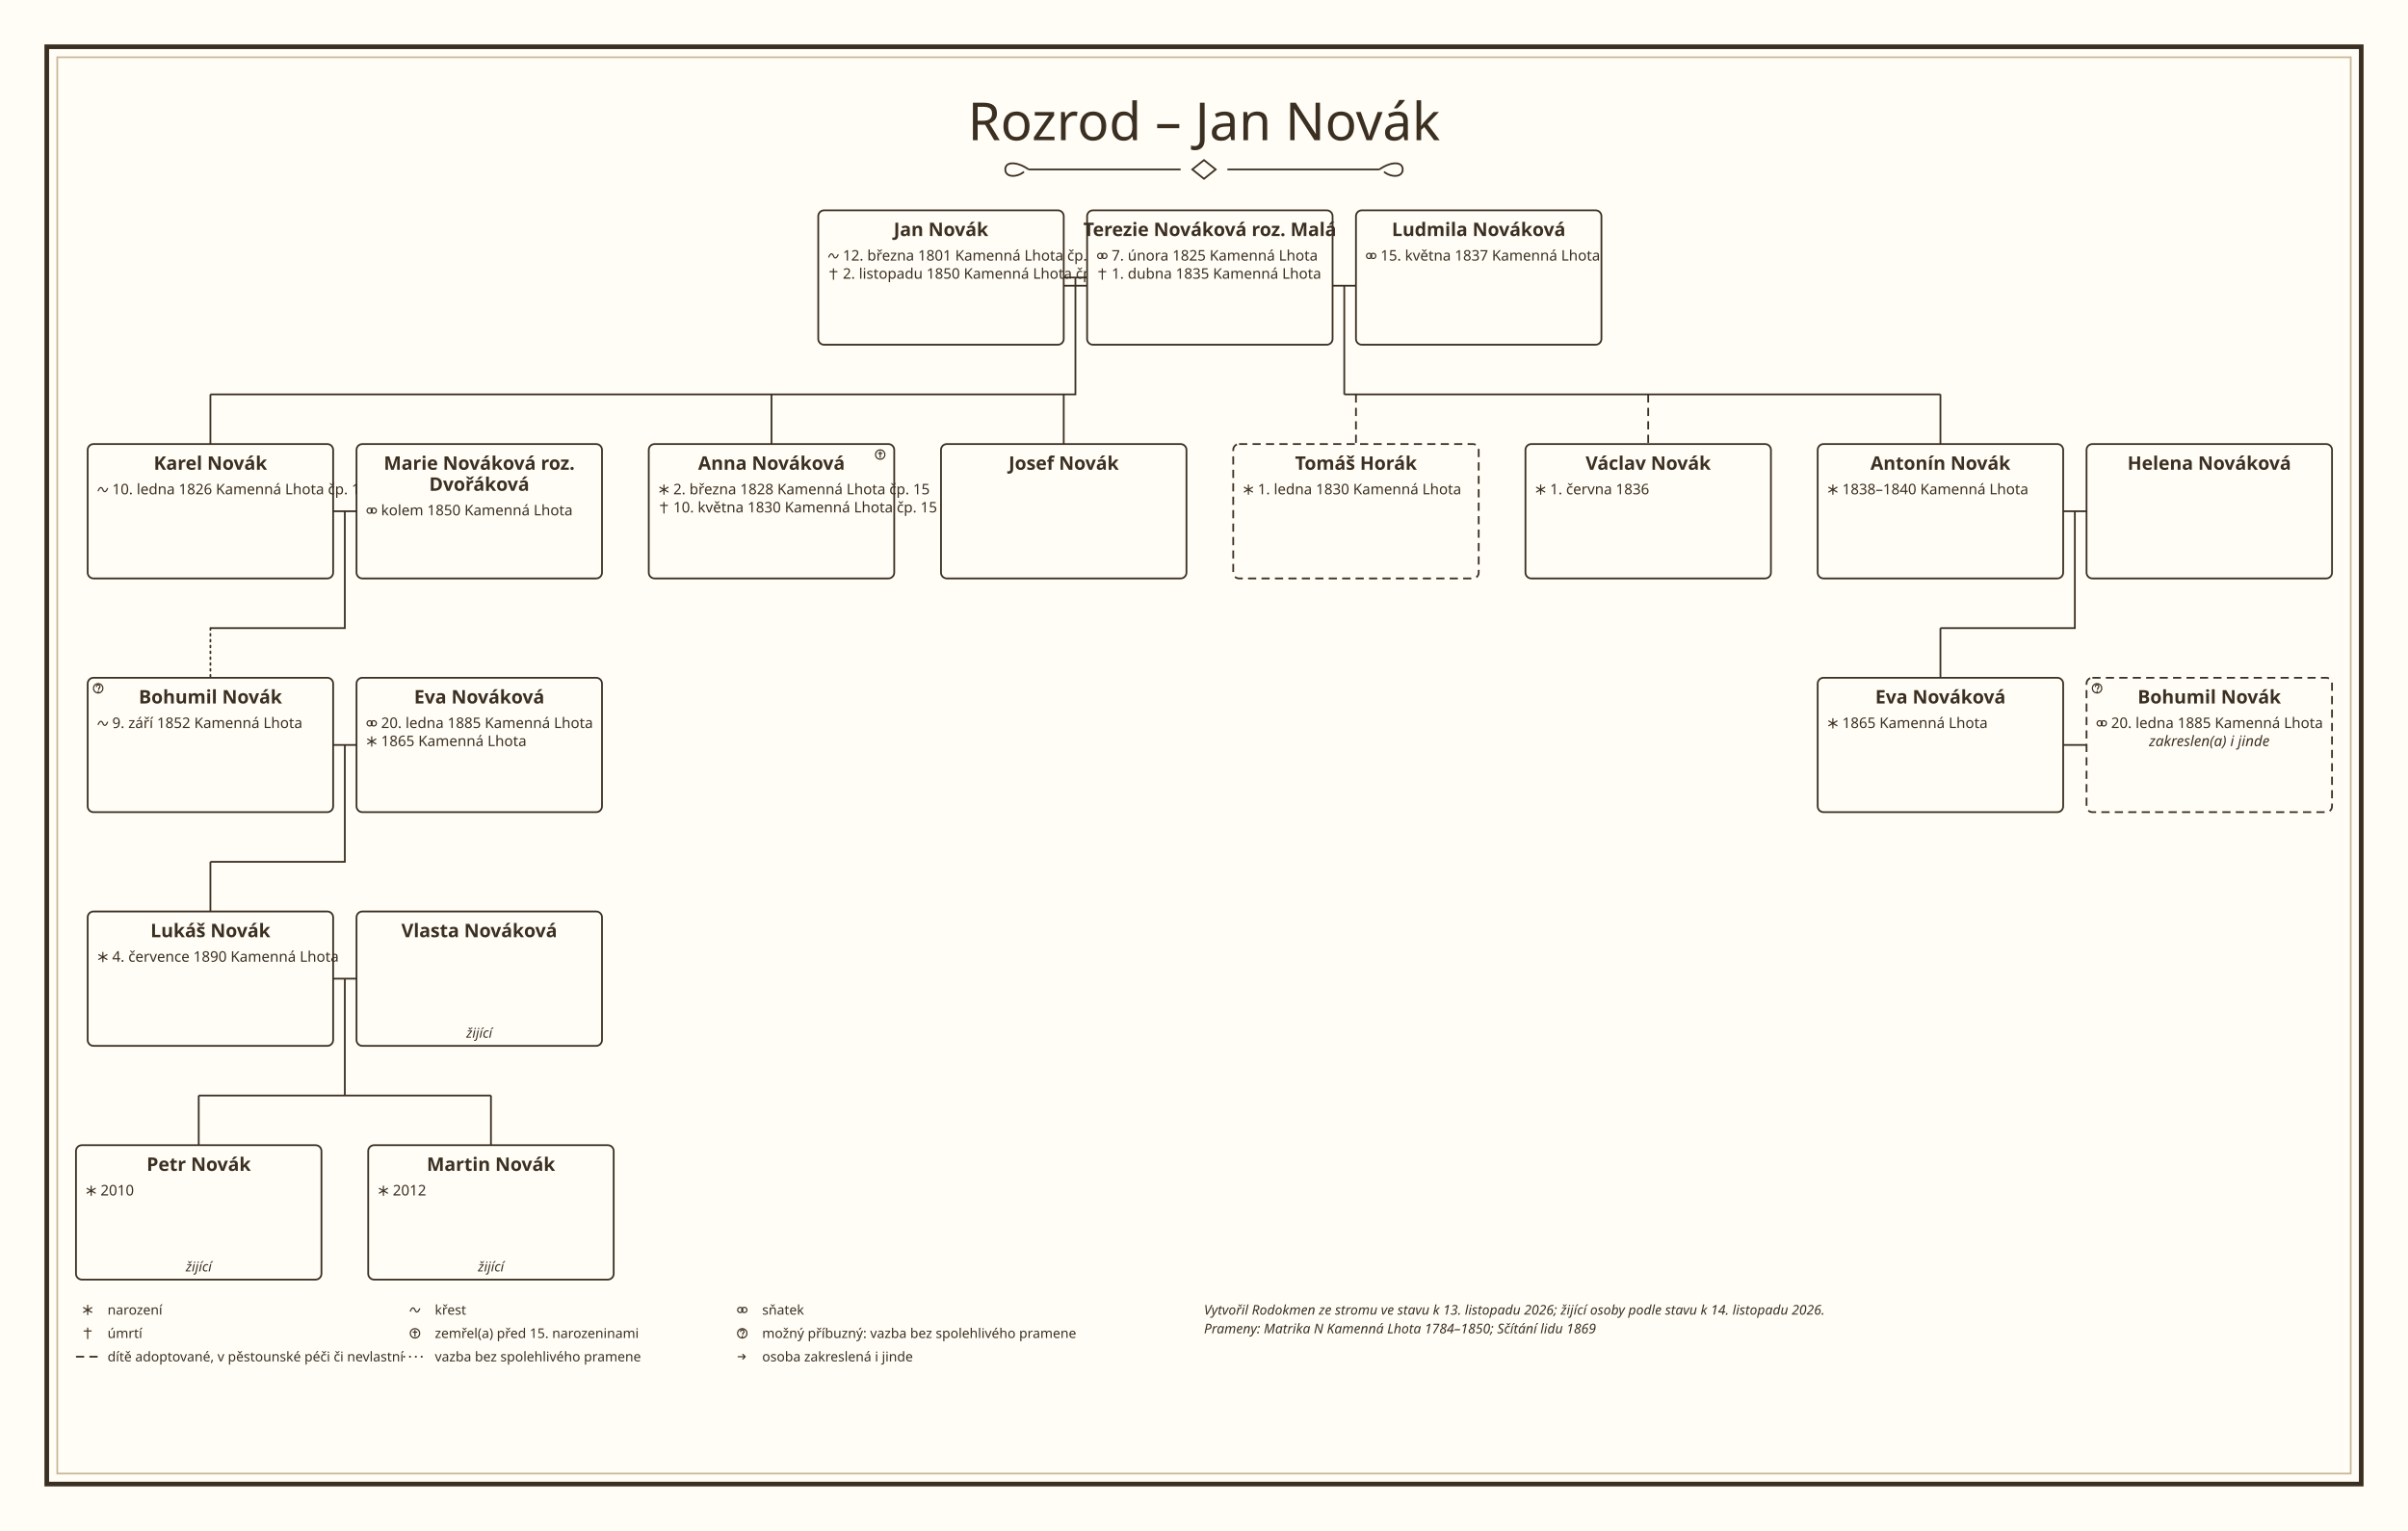
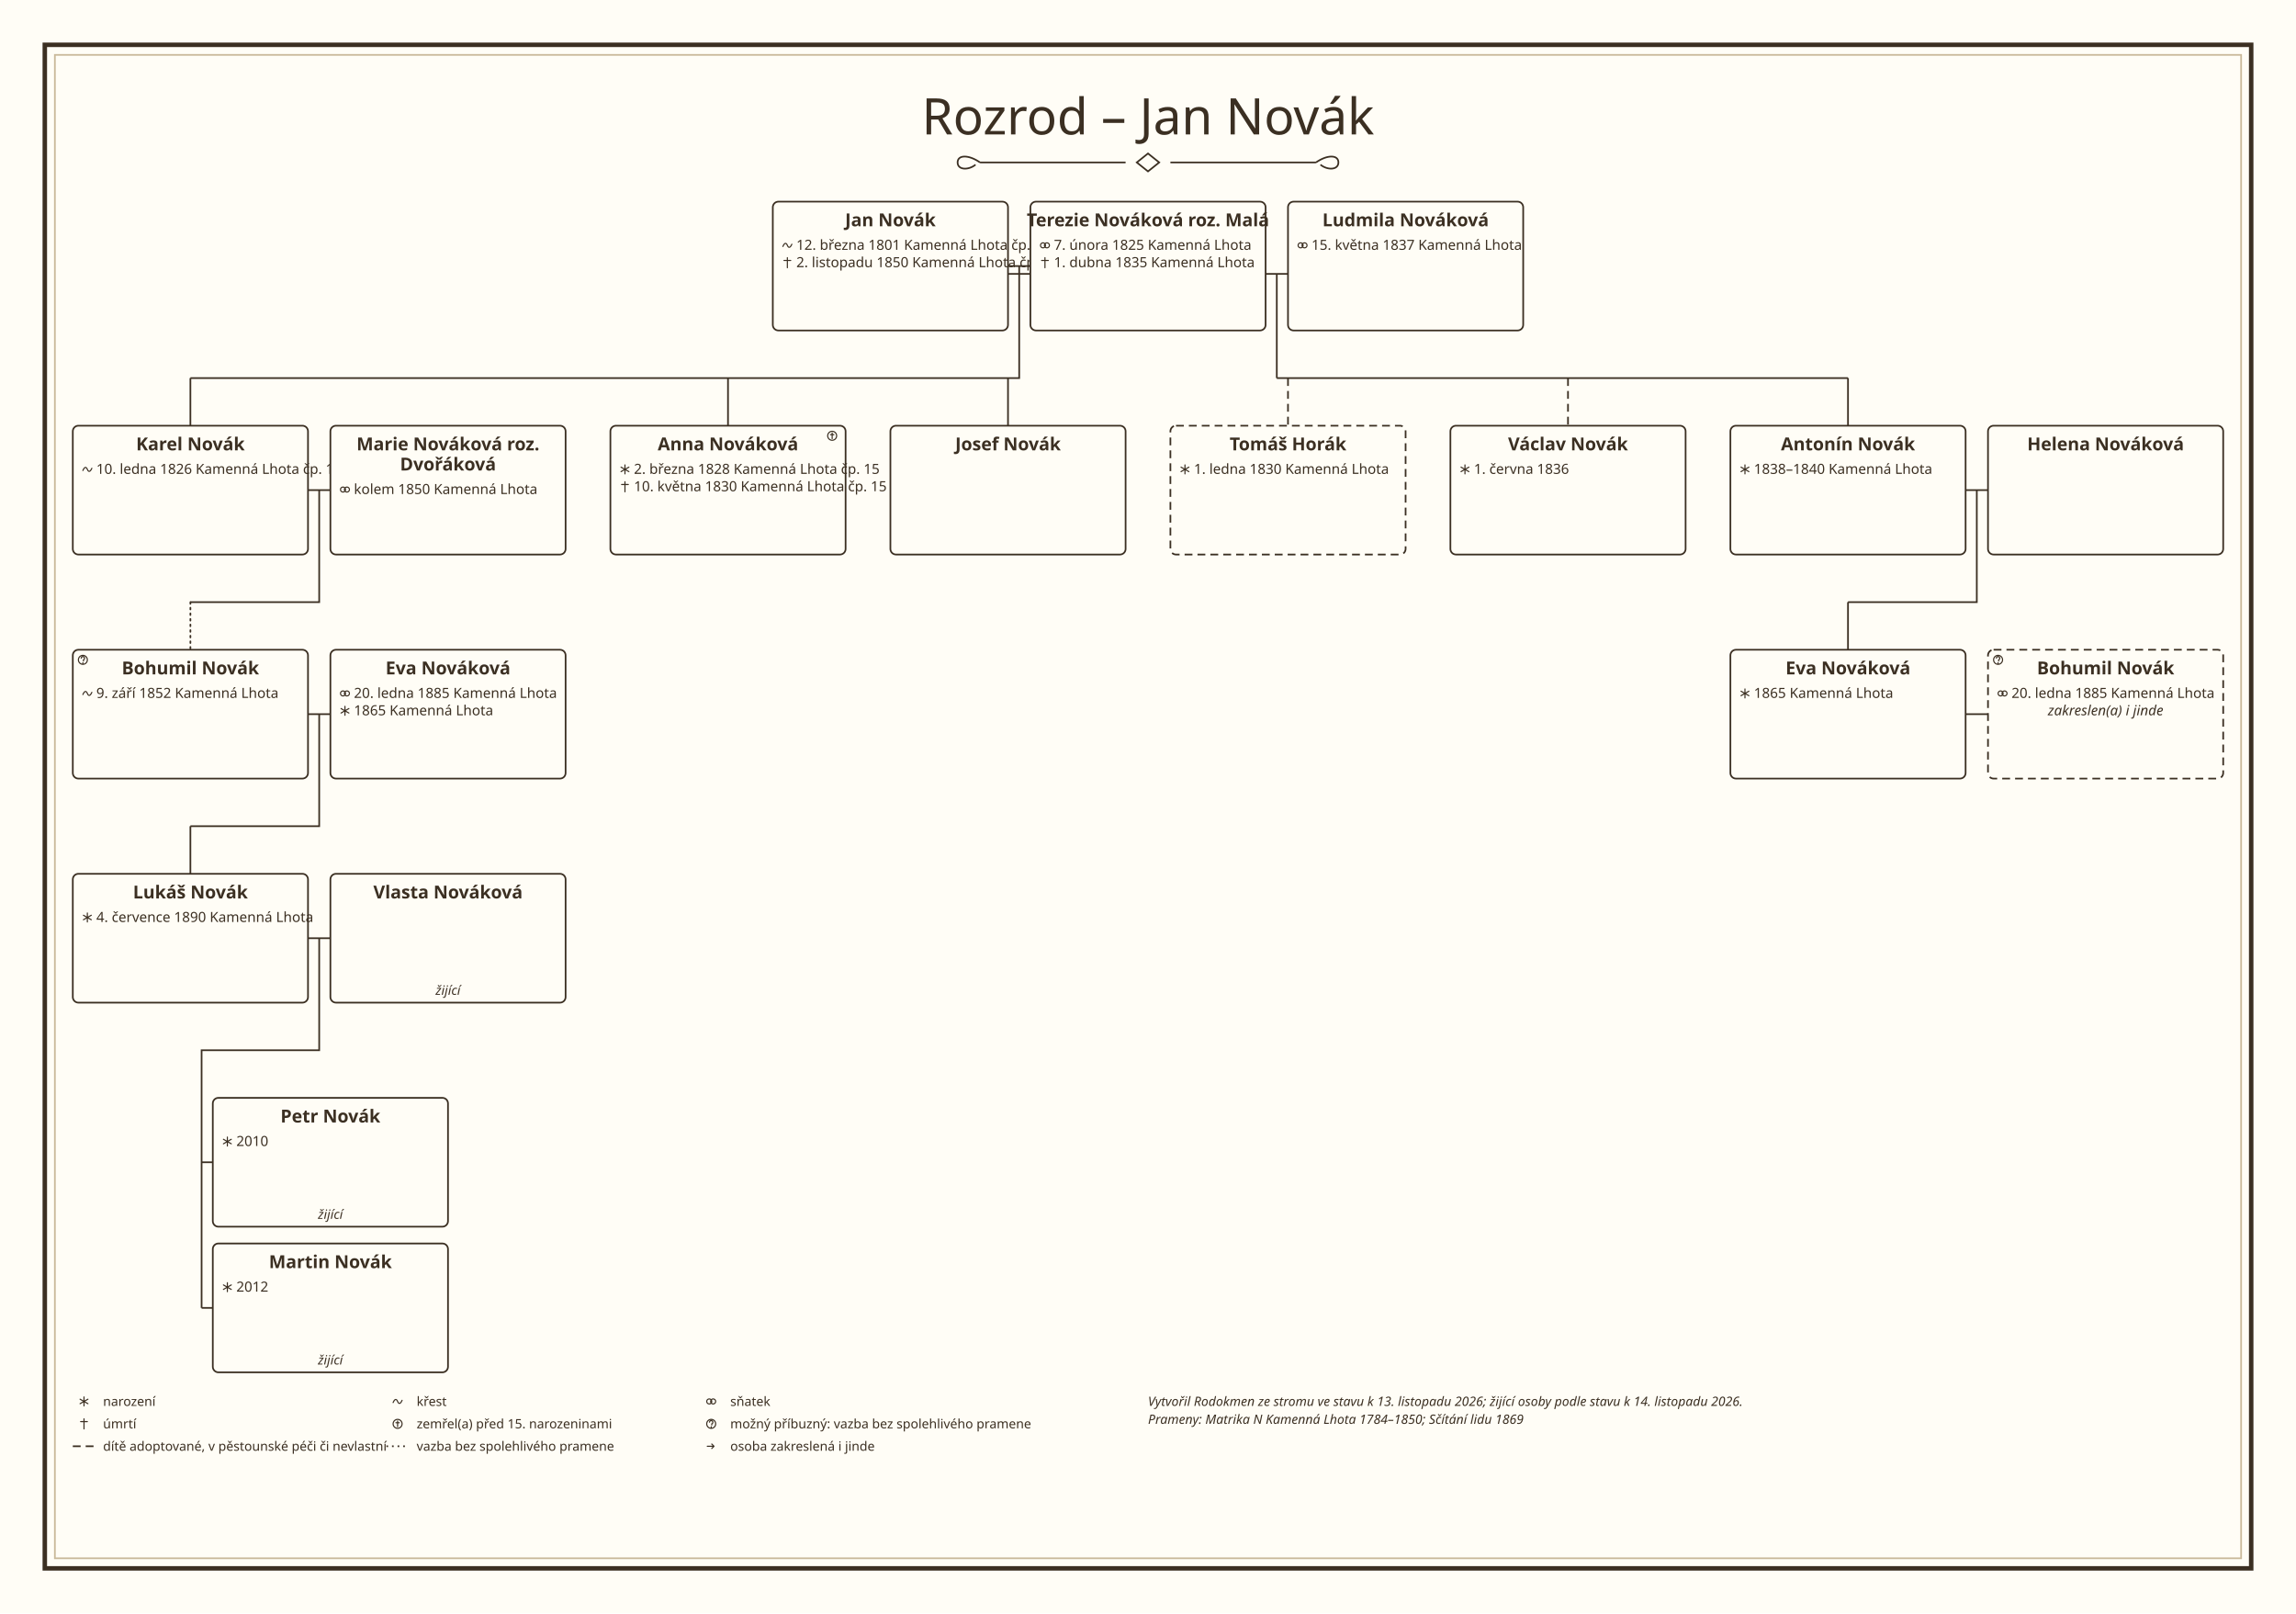
- <svg xmlns="http://www.w3.org/2000/svg" data-sheet="1" height="262mm" viewBox="0 0 4120 2620" width="412mm">
+ <svg xmlns="http://www.w3.org/2000/svg" data-sheet="1" height="288mm" viewBox="0 0 4100 2880" width="410mm">
  <style>/*FONTS*/</style>
-   <rect fill="#fffdf6" height="2620" width="4120" x="0" y="0" />
-   <rect fill="none" height="2460" stroke="#3b2f22" stroke-width="8" width="3960" x="80" y="80" />
-   <rect fill="none" height="2424" stroke="#c9b99a" stroke-width="3" width="3924" x="98" y="98" />
-   <text fill="#3b2f22" font-family="Grenze Gotisch" font-size="90" text-anchor="middle" x="2060" y="240">Rozrod – Jan Novák</text>
-   <path d="M-300 0H-40M40 0H300M-300 0c-20 -14 -40 -14 -40 0s20 14 32 4M300 0c20 -14 40 -14 40 0s-20 14 -32 4M0 -16L20 0L0 16L-20 0Z" fill="none" stroke="#3b2f22" stroke-width="3" transform="translate(2060 290)" />
+   <rect fill="#fffdf6" height="2880" width="4100" x="0" y="0" />
+   <rect fill="none" height="2720" stroke="#3b2f22" stroke-width="8" width="3940" x="80" y="80" />
+   <rect fill="none" height="2684" stroke="#c9b99a" stroke-width="3" width="3904" x="98" y="98" />
+   <text fill="#3b2f22" font-family="Grenze Gotisch" font-size="90" text-anchor="middle" x="2050" y="240">Rozrod – Jan Novák</text>
+   <path d="M-300 0H-40M40 0H300M-300 0c-20 -14 -40 -14 -40 0s20 14 32 4M300 0c20 -14 40 -14 40 0s-20 14 -32 4M0 -16L20 0L0 16L-20 0Z" fill="none" stroke="#3b2f22" stroke-width="3" transform="translate(2050 290)" />
  <g data-layer="chart" transform="translate(130 360) scale(1.000)">
    <g data-layer="lines">
-       <path d="M1690 115H1730" fill="none" stroke="#3b2f22" stroke-width="3" />
-       <path d="M1690 129H2190" fill="none" stroke="#3b2f22" stroke-width="3" />
-       <path d="M440 515H480" fill="none" stroke="#3b2f22" stroke-width="3" />
-       <path d="M440 915H480" fill="none" stroke="#3b2f22" stroke-width="3" />
-       <path d="M440 1315H480" fill="none" stroke="#3b2f22" stroke-width="3" />
-       <path d="M3400 515H3440" fill="none" stroke="#3b2f22" stroke-width="3" />
-       <path d="M3400 915H3440" fill="none" stroke="#3b2f22" stroke-width="3" />
-       <path d="M1710 115V315H230M1710 315H1710" fill="none" stroke="#3b2f22" stroke-width="3" />
-       <path d="M230 315V400" fill="none" stroke="#3b2f22" stroke-width="3" />
-       <path d="M1190 315V400" fill="none" stroke="#3b2f22" stroke-width="3" />
-       <path d="M1690 315V400" fill="none" stroke="#3b2f22" stroke-width="3" />
-       <path d="M2170 129V315H2170M2170 315H3190" fill="none" stroke="#3b2f22" stroke-width="3" />
-       <path d="M2190 315V400" fill="none" stroke="#3b2f22" stroke-dasharray="14 9" stroke-width="3" />
-       <path d="M2690 315V400" fill="none" stroke="#3b2f22" stroke-dasharray="14 9" stroke-width="3" />
-       <path d="M3190 315V400" fill="none" stroke="#3b2f22" stroke-width="3" />
-       <path d="M460 515V715H230M460 715H460" fill="none" stroke="#3b2f22" stroke-width="3" />
-       <path d="M230 715V800" fill="none" stroke="#3b2f22" stroke-dasharray="3 7" stroke-linecap="round" stroke-width="3" />
-       <path d="M460 915V1115H230M460 1115H460" fill="none" stroke="#3b2f22" stroke-width="3" />
-       <path d="M230 1115V1200" fill="none" stroke="#3b2f22" stroke-width="3" />
-       <path d="M460 1315V1515H210M460 1515H710" fill="none" stroke="#3b2f22" stroke-width="3" />
-       <path d="M210 1515V1600" fill="none" stroke="#3b2f22" stroke-width="3" />
-       <path d="M710 1515V1600" fill="none" stroke="#3b2f22" stroke-width="3" />
-       <path d="M3420 515V715H3190M3420 715H3420" fill="none" stroke="#3b2f22" stroke-width="3" />
-       <path d="M3190 715V800" fill="none" stroke="#3b2f22" stroke-width="3" />
+       <path d="M1670 115H1710" fill="none" stroke="#3b2f22" stroke-width="3" />
+       <path d="M1670 129H2170" fill="none" stroke="#3b2f22" stroke-width="3" />
+       <path d="M420 515H460" fill="none" stroke="#3b2f22" stroke-width="3" />
+       <path d="M420 915H460" fill="none" stroke="#3b2f22" stroke-width="3" />
+       <path d="M420 1315H460" fill="none" stroke="#3b2f22" stroke-width="3" />
+       <path d="M3380 515H3420" fill="none" stroke="#3b2f22" stroke-width="3" />
+       <path d="M3380 915H3420" fill="none" stroke="#3b2f22" stroke-width="3" />
+       <path d="M1690 115V315H210M1690 315H1690" fill="none" stroke="#3b2f22" stroke-width="3" />
+       <path d="M210 315V400" fill="none" stroke="#3b2f22" stroke-width="3" />
+       <path d="M1170 315V400" fill="none" stroke="#3b2f22" stroke-width="3" />
+       <path d="M1670 315V400" fill="none" stroke="#3b2f22" stroke-width="3" />
+       <path d="M2150 129V315H2150M2150 315H3170" fill="none" stroke="#3b2f22" stroke-width="3" />
+       <path d="M2170 315V400" fill="none" stroke="#3b2f22" stroke-dasharray="14 9" stroke-width="3" />
+       <path d="M2670 315V400" fill="none" stroke="#3b2f22" stroke-dasharray="14 9" stroke-width="3" />
+       <path d="M3170 315V400" fill="none" stroke="#3b2f22" stroke-width="3" />
+       <path d="M440 515V715H210M440 715H440" fill="none" stroke="#3b2f22" stroke-width="3" />
+       <path d="M210 715V800" fill="none" stroke="#3b2f22" stroke-dasharray="3 7" stroke-linecap="round" stroke-width="3" />
+       <path d="M440 915V1115H210M440 1115H440" fill="none" stroke="#3b2f22" stroke-width="3" />
+       <path d="M210 1115V1200" fill="none" stroke="#3b2f22" stroke-width="3" />
+       <path d="M440 1315V1515H230V1975" fill="none" stroke="#3b2f22" stroke-width="3" />
+       <path d="M230 1715H250" fill="none" stroke="#3b2f22" stroke-width="3" />
+       <path d="M230 1975H250" fill="none" stroke="#3b2f22" stroke-width="3" />
+       <path d="M3400 515V715H3170M3400 715H3400" fill="none" stroke="#3b2f22" stroke-width="3" />
+       <path d="M3170 715V800" fill="none" stroke="#3b2f22" stroke-width="3" />
    </g>
    <g data-layer="cards">
      <g data-card="person" data-key="0192f0c4-7a1e-7c3b-9d2a-000000000001" data-person="0192f0c4-7a1e-7c3b-9d2a-000000000001">
-         <rect fill="#fffdf6" height="230" rx="10" stroke="#3b2f22" stroke-width="3" width="420" x="1270" y="0" />
-         <text fill="#3b2f22" font-family="EB Garamond" font-size="32" font-weight="600" text-anchor="middle" x="1480" y="44">Jan Novák</text>
-         <text fill="#3b2f22" font-family="EB Garamond" font-size="25" lengthAdjust="spacingAndGlyphs" textLength="362" x="1312" y="86">12. března 1801 Kamenná Lhota čp. 12</text>
-         <text fill="#3b2f22" font-family="EB Garamond" font-size="25" lengthAdjust="spacingAndGlyphs" textLength="362" x="1312" y="117">2. listopadu 1850 Kamenná Lhota čp. 15</text>
-         <path d="M2 12C5 5 8 5 10 10S15 15 18 8" fill="none" stroke="#3b2f22" stroke-linecap="round" stroke-linejoin="round" stroke-width="2" transform="translate(1286 68)" />
-         <path d="M10 1V19M4 6H16" fill="none" stroke="#3b2f22" stroke-linecap="round" stroke-linejoin="round" stroke-width="2" transform="translate(1286 99)" />
+         <rect fill="#fffdf6" height="230" rx="10" stroke="#3b2f22" stroke-width="3" width="420" x="1250" y="0" />
+         <text fill="#3b2f22" font-family="EB Garamond" font-size="32" font-weight="600" text-anchor="middle" x="1460" y="44">Jan Novák</text>
+         <text fill="#3b2f22" font-family="EB Garamond" font-size="25" lengthAdjust="spacingAndGlyphs" textLength="362" x="1292" y="86">12. března 1801 Kamenná Lhota čp. 12</text>
+         <text fill="#3b2f22" font-family="EB Garamond" font-size="25" lengthAdjust="spacingAndGlyphs" textLength="362" x="1292" y="117">2. listopadu 1850 Kamenná Lhota čp. 15</text>
+         <path d="M2 12C5 5 8 5 10 10S15 15 18 8" fill="none" stroke="#3b2f22" stroke-linecap="round" stroke-linejoin="round" stroke-width="2" transform="translate(1266 68)" />
+         <path d="M10 1V19M4 6H16" fill="none" stroke="#3b2f22" stroke-linecap="round" stroke-linejoin="round" stroke-width="2" transform="translate(1266 99)" />
      </g>
      <g data-card="partner" data-key="0192f0c4-7a1e-7c3b-9d2a-000000000001+0192f0c4-7a1e-7c3b-9d2a-000000000101" data-person="0192f0c4-7a1e-7c3b-9d2a-000000000002">
-         <rect fill="#fffdf6" height="230" rx="10" stroke="#3b2f22" stroke-width="3" width="420" x="1730" y="0" />
-         <text fill="#3b2f22" font-family="EB Garamond" font-size="32" font-weight="600" text-anchor="middle" x="1940" y="44">Terezie Nováková roz. Malá</text>
-         <text fill="#3b2f22" font-family="EB Garamond" font-size="25" x="1772" y="86">7. února 1825 Kamenná Lhota</text>
-         <text fill="#3b2f22" font-family="EB Garamond" font-size="25" x="1772" y="117">1. dubna 1835 Kamenná Lhota</text>
-         <path d="M2 10a4.5 4.5 0 1 0 9 0a4.5 4.5 0 1 0 -9 0M9 10a4.5 4.5 0 1 0 9 0a4.5 4.5 0 1 0 -9 0" fill="none" stroke="#3b2f22" stroke-linecap="round" stroke-linejoin="round" stroke-width="2" transform="translate(1746 68)" />
-         <path d="M10 1V19M4 6H16" fill="none" stroke="#3b2f22" stroke-linecap="round" stroke-linejoin="round" stroke-width="2" transform="translate(1746 99)" />
+         <rect fill="#fffdf6" height="230" rx="10" stroke="#3b2f22" stroke-width="3" width="420" x="1710" y="0" />
+         <text fill="#3b2f22" font-family="EB Garamond" font-size="32" font-weight="600" text-anchor="middle" x="1920" y="44">Terezie Nováková roz. Malá</text>
+         <text fill="#3b2f22" font-family="EB Garamond" font-size="25" x="1752" y="86">7. února 1825 Kamenná Lhota</text>
+         <text fill="#3b2f22" font-family="EB Garamond" font-size="25" x="1752" y="117">1. dubna 1835 Kamenná Lhota</text>
+         <path d="M2 10a4.5 4.5 0 1 0 9 0a4.5 4.5 0 1 0 -9 0M9 10a4.5 4.5 0 1 0 9 0a4.5 4.5 0 1 0 -9 0" fill="none" stroke="#3b2f22" stroke-linecap="round" stroke-linejoin="round" stroke-width="2" transform="translate(1726 68)" />
+         <path d="M10 1V19M4 6H16" fill="none" stroke="#3b2f22" stroke-linecap="round" stroke-linejoin="round" stroke-width="2" transform="translate(1726 99)" />
      </g>
      <g data-card="partner" data-key="0192f0c4-7a1e-7c3b-9d2a-000000000001+0192f0c4-7a1e-7c3b-9d2a-000000000102" data-person="0192f0c4-7a1e-7c3b-9d2a-000000000003">
-         <rect fill="#fffdf6" height="230" rx="10" stroke="#3b2f22" stroke-width="3" width="420" x="2190" y="0" />
-         <text fill="#3b2f22" font-family="EB Garamond" font-size="32" font-weight="600" text-anchor="middle" x="2400" y="44">Ludmila Nováková</text>
-         <text fill="#3b2f22" font-family="EB Garamond" font-size="25" x="2232" y="86">15. května 1837 Kamenná Lhota</text>
-         <path d="M2 10a4.5 4.5 0 1 0 9 0a4.5 4.5 0 1 0 -9 0M9 10a4.5 4.5 0 1 0 9 0a4.5 4.5 0 1 0 -9 0" fill="none" stroke="#3b2f22" stroke-linecap="round" stroke-linejoin="round" stroke-width="2" transform="translate(2206 68)" />
+         <rect fill="#fffdf6" height="230" rx="10" stroke="#3b2f22" stroke-width="3" width="420" x="2170" y="0" />
+         <text fill="#3b2f22" font-family="EB Garamond" font-size="32" font-weight="600" text-anchor="middle" x="2380" y="44">Ludmila Nováková</text>
+         <text fill="#3b2f22" font-family="EB Garamond" font-size="25" x="2212" y="86">15. května 1837 Kamenná Lhota</text>
+         <path d="M2 10a4.5 4.5 0 1 0 9 0a4.5 4.5 0 1 0 -9 0M9 10a4.5 4.5 0 1 0 9 0a4.5 4.5 0 1 0 -9 0" fill="none" stroke="#3b2f22" stroke-linecap="round" stroke-linejoin="round" stroke-width="2" transform="translate(2186 68)" />
      </g>
      <g data-card="person" data-key="0192f0c4-7a1e-7c3b-9d2a-000000000004" data-person="0192f0c4-7a1e-7c3b-9d2a-000000000004">
-         <rect fill="#fffdf6" height="230" rx="10" stroke="#3b2f22" stroke-width="3" width="420" x="20" y="400" />
-         <text fill="#3b2f22" font-family="EB Garamond" font-size="32" font-weight="600" text-anchor="middle" x="230" y="444">Karel Novák</text>
-         <text fill="#3b2f22" font-family="EB Garamond" font-size="25" lengthAdjust="spacingAndGlyphs" textLength="362" x="62" y="486">10. ledna 1826 Kamenná Lhota čp. 15</text>
-         <path d="M2 12C5 5 8 5 10 10S15 15 18 8" fill="none" stroke="#3b2f22" stroke-linecap="round" stroke-linejoin="round" stroke-width="2" transform="translate(36 468)" />
+         <rect fill="#fffdf6" height="230" rx="10" stroke="#3b2f22" stroke-width="3" width="420" x="0" y="400" />
+         <text fill="#3b2f22" font-family="EB Garamond" font-size="32" font-weight="600" text-anchor="middle" x="210" y="444">Karel Novák</text>
+         <text fill="#3b2f22" font-family="EB Garamond" font-size="25" lengthAdjust="spacingAndGlyphs" textLength="362" x="42" y="486">10. ledna 1826 Kamenná Lhota čp. 15</text>
+         <path d="M2 12C5 5 8 5 10 10S15 15 18 8" fill="none" stroke="#3b2f22" stroke-linecap="round" stroke-linejoin="round" stroke-width="2" transform="translate(16 468)" />
      </g>
      <g data-card="partner" data-key="0192f0c4-7a1e-7c3b-9d2a-000000000004+0192f0c4-7a1e-7c3b-9d2a-000000000103" data-person="0192f0c4-7a1e-7c3b-9d2a-000000000010">
-         <rect fill="#fffdf6" height="230" rx="10" stroke="#3b2f22" stroke-width="3" width="420" x="480" y="400" />
-         <text fill="#3b2f22" font-family="EB Garamond" font-size="32" font-weight="600" text-anchor="middle" x="690" y="444">Marie Nováková roz.</text>
-         <text fill="#3b2f22" font-family="EB Garamond" font-size="32" font-weight="600" text-anchor="middle" x="690" y="480">Dvořáková</text>
-         <text fill="#3b2f22" font-family="EB Garamond" font-size="25" x="522" y="522">kolem 1850 Kamenná Lhota</text>
-         <path d="M2 10a4.5 4.5 0 1 0 9 0a4.5 4.5 0 1 0 -9 0M9 10a4.5 4.5 0 1 0 9 0a4.5 4.5 0 1 0 -9 0" fill="none" stroke="#3b2f22" stroke-linecap="round" stroke-linejoin="round" stroke-width="2" transform="translate(496 504)" />
+         <rect fill="#fffdf6" height="230" rx="10" stroke="#3b2f22" stroke-width="3" width="420" x="460" y="400" />
+         <text fill="#3b2f22" font-family="EB Garamond" font-size="32" font-weight="600" text-anchor="middle" x="670" y="444">Marie Nováková roz.</text>
+         <text fill="#3b2f22" font-family="EB Garamond" font-size="32" font-weight="600" text-anchor="middle" x="670" y="480">Dvořáková</text>
+         <text fill="#3b2f22" font-family="EB Garamond" font-size="25" x="502" y="522">kolem 1850 Kamenná Lhota</text>
+         <path d="M2 10a4.5 4.5 0 1 0 9 0a4.5 4.5 0 1 0 -9 0M9 10a4.5 4.5 0 1 0 9 0a4.5 4.5 0 1 0 -9 0" fill="none" stroke="#3b2f22" stroke-linecap="round" stroke-linejoin="round" stroke-width="2" transform="translate(476 504)" />
      </g>
      <g data-card="person" data-key="0192f0c4-7a1e-7c3b-9d2a-000000000011" data-person="0192f0c4-7a1e-7c3b-9d2a-000000000011">
-         <rect fill="#fffdf6" height="230" rx="10" stroke="#3b2f22" stroke-width="3" width="420" x="20" y="800" />
-         <text fill="#3b2f22" font-family="EB Garamond" font-size="32" font-weight="600" text-anchor="middle" x="230" y="844">Bohumil Novák</text>
-         <text fill="#3b2f22" font-family="EB Garamond" font-size="25" x="62" y="886">9. září 1852 Kamenná Lhota</text>
-         <path d="M2 12C5 5 8 5 10 10S15 15 18 8" fill="none" stroke="#3b2f22" stroke-linecap="round" stroke-linejoin="round" stroke-width="2" transform="translate(36 868)" />
-         <path d="M7 7a3 3 0 1 1 4 3v2M10 15v2M2 10a8 8 0 1 0 16 0a8 8 0 1 0 -16 0" fill="none" stroke="#3b2f22" stroke-linecap="round" stroke-linejoin="round" stroke-width="2" transform="translate(28 808)" />
+         <rect fill="#fffdf6" height="230" rx="10" stroke="#3b2f22" stroke-width="3" width="420" x="0" y="800" />
+         <text fill="#3b2f22" font-family="EB Garamond" font-size="32" font-weight="600" text-anchor="middle" x="210" y="844">Bohumil Novák</text>
+         <text fill="#3b2f22" font-family="EB Garamond" font-size="25" x="42" y="886">9. září 1852 Kamenná Lhota</text>
+         <path d="M2 12C5 5 8 5 10 10S15 15 18 8" fill="none" stroke="#3b2f22" stroke-linecap="round" stroke-linejoin="round" stroke-width="2" transform="translate(16 868)" />
+         <path d="M7 7a3 3 0 1 1 4 3v2M10 15v2M2 10a8 8 0 1 0 16 0a8 8 0 1 0 -16 0" fill="none" stroke="#3b2f22" stroke-linecap="round" stroke-linejoin="round" stroke-width="2" transform="translate(8 808)" />
      </g>
      <g data-card="partner" data-key="0192f0c4-7a1e-7c3b-9d2a-000000000011+0192f0c4-7a1e-7c3b-9d2a-000000000105" data-person="0192f0c4-7a1e-7c3b-9d2a-000000000012">
-         <rect fill="#fffdf6" height="230" rx="10" stroke="#3b2f22" stroke-width="3" width="420" x="480" y="800" />
-         <text fill="#3b2f22" font-family="EB Garamond" font-size="32" font-weight="600" text-anchor="middle" x="690" y="844">Eva Nováková</text>
-         <text fill="#3b2f22" font-family="EB Garamond" font-size="25" x="522" y="886">20. ledna 1885 Kamenná Lhota</text>
-         <text fill="#3b2f22" font-family="EB Garamond" font-size="25" x="522" y="917">1865 Kamenná Lhota</text>
-         <path d="M2 10a4.5 4.5 0 1 0 9 0a4.5 4.5 0 1 0 -9 0M9 10a4.5 4.5 0 1 0 9 0a4.5 4.5 0 1 0 -9 0" fill="none" stroke="#3b2f22" stroke-linecap="round" stroke-linejoin="round" stroke-width="2" transform="translate(496 868)" />
-         <path d="M10 2V18M3 6L17 14M17 6L3 14" fill="none" stroke="#3b2f22" stroke-linecap="round" stroke-linejoin="round" stroke-width="2" transform="translate(496 899)" />
+         <rect fill="#fffdf6" height="230" rx="10" stroke="#3b2f22" stroke-width="3" width="420" x="460" y="800" />
+         <text fill="#3b2f22" font-family="EB Garamond" font-size="32" font-weight="600" text-anchor="middle" x="670" y="844">Eva Nováková</text>
+         <text fill="#3b2f22" font-family="EB Garamond" font-size="25" x="502" y="886">20. ledna 1885 Kamenná Lhota</text>
+         <text fill="#3b2f22" font-family="EB Garamond" font-size="25" x="502" y="917">1865 Kamenná Lhota</text>
+         <path d="M2 10a4.5 4.5 0 1 0 9 0a4.5 4.5 0 1 0 -9 0M9 10a4.5 4.5 0 1 0 9 0a4.5 4.5 0 1 0 -9 0" fill="none" stroke="#3b2f22" stroke-linecap="round" stroke-linejoin="round" stroke-width="2" transform="translate(476 868)" />
+         <path d="M10 2V18M3 6L17 14M17 6L3 14" fill="none" stroke="#3b2f22" stroke-linecap="round" stroke-linejoin="round" stroke-width="2" transform="translate(476 899)" />
      </g>
      <g data-card="person" data-key="0192f0c4-7a1e-7c3b-9d2a-000000000013" data-person="0192f0c4-7a1e-7c3b-9d2a-000000000013">
-         <rect fill="#fffdf6" height="230" rx="10" stroke="#3b2f22" stroke-width="3" width="420" x="20" y="1200" />
-         <text fill="#3b2f22" font-family="EB Garamond" font-size="32" font-weight="600" text-anchor="middle" x="230" y="1244">Lukáš Novák</text>
-         <text fill="#3b2f22" font-family="EB Garamond" font-size="25" x="62" y="1286">4. července 1890 Kamenná Lhota</text>
-         <path d="M10 2V18M3 6L17 14M17 6L3 14" fill="none" stroke="#3b2f22" stroke-linecap="round" stroke-linejoin="round" stroke-width="2" transform="translate(36 1268)" />
+         <rect fill="#fffdf6" height="230" rx="10" stroke="#3b2f22" stroke-width="3" width="420" x="0" y="1200" />
+         <text fill="#3b2f22" font-family="EB Garamond" font-size="32" font-weight="600" text-anchor="middle" x="210" y="1244">Lukáš Novák</text>
+         <text fill="#3b2f22" font-family="EB Garamond" font-size="25" x="42" y="1286">4. července 1890 Kamenná Lhota</text>
+         <path d="M10 2V18M3 6L17 14M17 6L3 14" fill="none" stroke="#3b2f22" stroke-linecap="round" stroke-linejoin="round" stroke-width="2" transform="translate(16 1268)" />
      </g>
      <g data-card="partner" data-key="0192f0c4-7a1e-7c3b-9d2a-000000000013+0192f0c4-7a1e-7c3b-9d2a-000000000106" data-person="0192f0c4-7a1e-7c3b-9d2a-000000000017">
-         <rect fill="#fffdf6" height="230" rx="10" stroke="#3b2f22" stroke-width="3" width="420" x="480" y="1200" />
-         <text fill="#3b2f22" font-family="EB Garamond" font-size="32" font-weight="600" text-anchor="middle" x="690" y="1244">Vlasta Nováková</text>
-         <text fill="#3b2f22" font-family="EB Garamond" font-size="23" font-style="italic" text-anchor="middle" x="690" y="1416">žijící</text>
+         <rect fill="#fffdf6" height="230" rx="10" stroke="#3b2f22" stroke-width="3" width="420" x="460" y="1200" />
+         <text fill="#3b2f22" font-family="EB Garamond" font-size="32" font-weight="600" text-anchor="middle" x="670" y="1244">Vlasta Nováková</text>
+         <text fill="#3b2f22" font-family="EB Garamond" font-size="23" font-style="italic" text-anchor="middle" x="670" y="1416">žijící</text>
      </g>
      <g data-card="person" data-key="0192f0c4-7a1e-7c3b-9d2a-000000000014" data-person="0192f0c4-7a1e-7c3b-9d2a-000000000014">
-         <rect fill="#fffdf6" height="230" rx="10" stroke="#3b2f22" stroke-width="3" width="420" x="0" y="1600" />
-         <text fill="#3b2f22" font-family="EB Garamond" font-size="32" font-weight="600" text-anchor="middle" x="210" y="1644">Petr Novák</text>
-         <text fill="#3b2f22" font-family="EB Garamond" font-size="25" x="42" y="1686">2010</text>
-         <text fill="#3b2f22" font-family="EB Garamond" font-size="23" font-style="italic" text-anchor="middle" x="210" y="1816">žijící</text>
-         <path d="M10 2V18M3 6L17 14M17 6L3 14" fill="none" stroke="#3b2f22" stroke-linecap="round" stroke-linejoin="round" stroke-width="2" transform="translate(16 1668)" />
+         <rect fill="#fffdf6" height="230" rx="10" stroke="#3b2f22" stroke-width="3" width="420" x="250" y="1600" />
+         <text fill="#3b2f22" font-family="EB Garamond" font-size="32" font-weight="600" text-anchor="middle" x="460" y="1644">Petr Novák</text>
+         <text fill="#3b2f22" font-family="EB Garamond" font-size="25" x="292" y="1686">2010</text>
+         <text fill="#3b2f22" font-family="EB Garamond" font-size="23" font-style="italic" text-anchor="middle" x="460" y="1816">žijící</text>
+         <path d="M10 2V18M3 6L17 14M17 6L3 14" fill="none" stroke="#3b2f22" stroke-linecap="round" stroke-linejoin="round" stroke-width="2" transform="translate(266 1668)" />
      </g>
      <g data-card="person" data-key="0192f0c4-7a1e-7c3b-9d2a-000000000018" data-person="0192f0c4-7a1e-7c3b-9d2a-000000000018">
-         <rect fill="#fffdf6" height="230" rx="10" stroke="#3b2f22" stroke-width="3" width="420" x="500" y="1600" />
-         <text fill="#3b2f22" font-family="EB Garamond" font-size="32" font-weight="600" text-anchor="middle" x="710" y="1644">Martin Novák</text>
-         <text fill="#3b2f22" font-family="EB Garamond" font-size="25" x="542" y="1686">2012</text>
-         <text fill="#3b2f22" font-family="EB Garamond" font-size="23" font-style="italic" text-anchor="middle" x="710" y="1816">žijící</text>
-         <path d="M10 2V18M3 6L17 14M17 6L3 14" fill="none" stroke="#3b2f22" stroke-linecap="round" stroke-linejoin="round" stroke-width="2" transform="translate(516 1668)" />
+         <rect fill="#fffdf6" height="230" rx="10" stroke="#3b2f22" stroke-width="3" width="420" x="250" y="1860" />
+         <text fill="#3b2f22" font-family="EB Garamond" font-size="32" font-weight="600" text-anchor="middle" x="460" y="1904">Martin Novák</text>
+         <text fill="#3b2f22" font-family="EB Garamond" font-size="25" x="292" y="1946">2012</text>
+         <text fill="#3b2f22" font-family="EB Garamond" font-size="23" font-style="italic" text-anchor="middle" x="460" y="2076">žijící</text>
+         <path d="M10 2V18M3 6L17 14M17 6L3 14" fill="none" stroke="#3b2f22" stroke-linecap="round" stroke-linejoin="round" stroke-width="2" transform="translate(266 1928)" />
      </g>
      <g data-card="person" data-key="0192f0c4-7a1e-7c3b-9d2a-000000000005" data-person="0192f0c4-7a1e-7c3b-9d2a-000000000005">
-         <rect fill="#fffdf6" height="230" rx="10" stroke="#3b2f22" stroke-width="3" width="420" x="980" y="400" />
-         <text fill="#3b2f22" font-family="EB Garamond" font-size="32" font-weight="600" text-anchor="middle" x="1190" y="444">Anna Nováková</text>
-         <text fill="#3b2f22" font-family="EB Garamond" font-size="25" lengthAdjust="spacingAndGlyphs" textLength="362" x="1022" y="486">2. března 1828 Kamenná Lhota čp. 15</text>
-         <text fill="#3b2f22" font-family="EB Garamond" font-size="25" lengthAdjust="spacingAndGlyphs" textLength="362" x="1022" y="517">10. května 1830 Kamenná Lhota čp. 15</text>
-         <path d="M10 2V18M3 6L17 14M17 6L3 14" fill="none" stroke="#3b2f22" stroke-linecap="round" stroke-linejoin="round" stroke-width="2" transform="translate(996 468)" />
-         <path d="M10 1V19M4 6H16" fill="none" stroke="#3b2f22" stroke-linecap="round" stroke-linejoin="round" stroke-width="2" transform="translate(996 499)" />
-         <path d="M10 5V15M7 8H13M2 10a8 8 0 1 0 16 0a8 8 0 1 0 -16 0" fill="none" stroke="#3b2f22" stroke-linecap="round" stroke-linejoin="round" stroke-width="2" transform="translate(1366 408)" />
+         <rect fill="#fffdf6" height="230" rx="10" stroke="#3b2f22" stroke-width="3" width="420" x="960" y="400" />
+         <text fill="#3b2f22" font-family="EB Garamond" font-size="32" font-weight="600" text-anchor="middle" x="1170" y="444">Anna Nováková</text>
+         <text fill="#3b2f22" font-family="EB Garamond" font-size="25" lengthAdjust="spacingAndGlyphs" textLength="362" x="1002" y="486">2. března 1828 Kamenná Lhota čp. 15</text>
+         <text fill="#3b2f22" font-family="EB Garamond" font-size="25" lengthAdjust="spacingAndGlyphs" textLength="362" x="1002" y="517">10. května 1830 Kamenná Lhota čp. 15</text>
+         <path d="M10 2V18M3 6L17 14M17 6L3 14" fill="none" stroke="#3b2f22" stroke-linecap="round" stroke-linejoin="round" stroke-width="2" transform="translate(976 468)" />
+         <path d="M10 1V19M4 6H16" fill="none" stroke="#3b2f22" stroke-linecap="round" stroke-linejoin="round" stroke-width="2" transform="translate(976 499)" />
+         <path d="M10 5V15M7 8H13M2 10a8 8 0 1 0 16 0a8 8 0 1 0 -16 0" fill="none" stroke="#3b2f22" stroke-linecap="round" stroke-linejoin="round" stroke-width="2" transform="translate(1346 408)" />
      </g>
      <g data-card="person" data-key="0192f0c4-7a1e-7c3b-9d2a-000000000006" data-person="0192f0c4-7a1e-7c3b-9d2a-000000000006">
-         <rect fill="#fffdf6" height="230" rx="10" stroke="#3b2f22" stroke-width="3" width="420" x="1480" y="400" />
-         <text fill="#3b2f22" font-family="EB Garamond" font-size="32" font-weight="600" text-anchor="middle" x="1690" y="444">Josef Novák</text>
+         <rect fill="#fffdf6" height="230" rx="10" stroke="#3b2f22" stroke-width="3" width="420" x="1460" y="400" />
+         <text fill="#3b2f22" font-family="EB Garamond" font-size="32" font-weight="600" text-anchor="middle" x="1670" y="444">Josef Novák</text>
      </g>
      <g data-card="person" data-key="0192f0c4-7a1e-7c3b-9d2a-000000000009/0192f0c4-7a1e-7c3b-9d2a-000000000102" data-person="0192f0c4-7a1e-7c3b-9d2a-000000000009">
-         <rect fill="#fffdf6" height="230" rx="10" stroke="#3b2f22" stroke-dasharray="14 9" stroke-width="3" width="420" x="1980" y="400" />
-         <text fill="#3b2f22" font-family="EB Garamond" font-size="32" font-weight="600" text-anchor="middle" x="2190" y="444">Tomáš Horák</text>
-         <text fill="#3b2f22" font-family="EB Garamond" font-size="25" x="2022" y="486">1. ledna 1830 Kamenná Lhota</text>
-         <path d="M10 2V18M3 6L17 14M17 6L3 14" fill="none" stroke="#3b2f22" stroke-linecap="round" stroke-linejoin="round" stroke-width="2" transform="translate(1996 468)" />
+         <rect fill="#fffdf6" height="230" rx="10" stroke="#3b2f22" stroke-dasharray="14 9" stroke-width="3" width="420" x="1960" y="400" />
+         <text fill="#3b2f22" font-family="EB Garamond" font-size="32" font-weight="600" text-anchor="middle" x="2170" y="444">Tomáš Horák</text>
+         <text fill="#3b2f22" font-family="EB Garamond" font-size="25" x="2002" y="486">1. ledna 1830 Kamenná Lhota</text>
+         <path d="M10 2V18M3 6L17 14M17 6L3 14" fill="none" stroke="#3b2f22" stroke-linecap="round" stroke-linejoin="round" stroke-width="2" transform="translate(1976 468)" />
      </g>
      <g data-card="person" data-key="0192f0c4-7a1e-7c3b-9d2a-000000000008" data-person="0192f0c4-7a1e-7c3b-9d2a-000000000008">
-         <rect fill="#fffdf6" height="230" rx="10" stroke="#3b2f22" stroke-width="3" width="420" x="2480" y="400" />
-         <text fill="#3b2f22" font-family="EB Garamond" font-size="32" font-weight="600" text-anchor="middle" x="2690" y="444">Václav Novák</text>
-         <text fill="#3b2f22" font-family="EB Garamond" font-size="25" x="2522" y="486">1. června 1836</text>
-         <path d="M10 2V18M3 6L17 14M17 6L3 14" fill="none" stroke="#3b2f22" stroke-linecap="round" stroke-linejoin="round" stroke-width="2" transform="translate(2496 468)" />
+         <rect fill="#fffdf6" height="230" rx="10" stroke="#3b2f22" stroke-width="3" width="420" x="2460" y="400" />
+         <text fill="#3b2f22" font-family="EB Garamond" font-size="32" font-weight="600" text-anchor="middle" x="2670" y="444">Václav Novák</text>
+         <text fill="#3b2f22" font-family="EB Garamond" font-size="25" x="2502" y="486">1. června 1836</text>
+         <path d="M10 2V18M3 6L17 14M17 6L3 14" fill="none" stroke="#3b2f22" stroke-linecap="round" stroke-linejoin="round" stroke-width="2" transform="translate(2476 468)" />
      </g>
      <g data-card="person" data-key="0192f0c4-7a1e-7c3b-9d2a-000000000007" data-person="0192f0c4-7a1e-7c3b-9d2a-000000000007">
-         <rect fill="#fffdf6" height="230" rx="10" stroke="#3b2f22" stroke-width="3" width="420" x="2980" y="400" />
-         <text fill="#3b2f22" font-family="EB Garamond" font-size="32" font-weight="600" text-anchor="middle" x="3190" y="444">Antonín Novák</text>
-         <text fill="#3b2f22" font-family="EB Garamond" font-size="25" x="3022" y="486">1838–1840 Kamenná Lhota</text>
-         <path d="M10 2V18M3 6L17 14M17 6L3 14" fill="none" stroke="#3b2f22" stroke-linecap="round" stroke-linejoin="round" stroke-width="2" transform="translate(2996 468)" />
+         <rect fill="#fffdf6" height="230" rx="10" stroke="#3b2f22" stroke-width="3" width="420" x="2960" y="400" />
+         <text fill="#3b2f22" font-family="EB Garamond" font-size="32" font-weight="600" text-anchor="middle" x="3170" y="444">Antonín Novák</text>
+         <text fill="#3b2f22" font-family="EB Garamond" font-size="25" x="3002" y="486">1838–1840 Kamenná Lhota</text>
+         <path d="M10 2V18M3 6L17 14M17 6L3 14" fill="none" stroke="#3b2f22" stroke-linecap="round" stroke-linejoin="round" stroke-width="2" transform="translate(2976 468)" />
      </g>
      <g data-card="partner" data-key="0192f0c4-7a1e-7c3b-9d2a-000000000007+0192f0c4-7a1e-7c3b-9d2a-000000000104" data-person="0192f0c4-7a1e-7c3b-9d2a-000000000016">
-         <rect fill="#fffdf6" height="230" rx="10" stroke="#3b2f22" stroke-width="3" width="420" x="3440" y="400" />
-         <text fill="#3b2f22" font-family="EB Garamond" font-size="32" font-weight="600" text-anchor="middle" x="3650" y="444">Helena Nováková</text>
+         <rect fill="#fffdf6" height="230" rx="10" stroke="#3b2f22" stroke-width="3" width="420" x="3420" y="400" />
+         <text fill="#3b2f22" font-family="EB Garamond" font-size="32" font-weight="600" text-anchor="middle" x="3630" y="444">Helena Nováková</text>
      </g>
      <g data-card="person" data-key="0192f0c4-7a1e-7c3b-9d2a-000000000012" data-person="0192f0c4-7a1e-7c3b-9d2a-000000000012">
-         <rect fill="#fffdf6" height="230" rx="10" stroke="#3b2f22" stroke-width="3" width="420" x="2980" y="800" />
-         <text fill="#3b2f22" font-family="EB Garamond" font-size="32" font-weight="600" text-anchor="middle" x="3190" y="844">Eva Nováková</text>
-         <text fill="#3b2f22" font-family="EB Garamond" font-size="25" x="3022" y="886">1865 Kamenná Lhota</text>
-         <path d="M10 2V18M3 6L17 14M17 6L3 14" fill="none" stroke="#3b2f22" stroke-linecap="round" stroke-linejoin="round" stroke-width="2" transform="translate(2996 868)" />
+         <rect fill="#fffdf6" height="230" rx="10" stroke="#3b2f22" stroke-width="3" width="420" x="2960" y="800" />
+         <text fill="#3b2f22" font-family="EB Garamond" font-size="32" font-weight="600" text-anchor="middle" x="3170" y="844">Eva Nováková</text>
+         <text fill="#3b2f22" font-family="EB Garamond" font-size="25" x="3002" y="886">1865 Kamenná Lhota</text>
+         <path d="M10 2V18M3 6L17 14M17 6L3 14" fill="none" stroke="#3b2f22" stroke-linecap="round" stroke-linejoin="round" stroke-width="2" transform="translate(2976 868)" />
      </g>
      <g data-card="pointer" data-key="0192f0c4-7a1e-7c3b-9d2a-000000000012+0192f0c4-7a1e-7c3b-9d2a-000000000105" data-person="0192f0c4-7a1e-7c3b-9d2a-000000000011">
-         <rect fill="#fffdf6" height="230" rx="10" stroke="#3b2f22" stroke-dasharray="14 9" stroke-width="3" width="420" x="3440" y="800" />
-         <text fill="#3b2f22" font-family="EB Garamond" font-size="32" font-weight="600" text-anchor="middle" x="3650" y="844">Bohumil Novák</text>
-         <text fill="#3b2f22" font-family="EB Garamond" font-size="25" x="3482" y="886">20. ledna 1885 Kamenná Lhota</text>
-         <text fill="#3b2f22" font-family="EB Garamond" font-size="25" font-style="italic" text-anchor="middle" x="3650" y="917">zakreslen(a) i jinde</text>
-         <path d="M2 10a4.5 4.5 0 1 0 9 0a4.5 4.5 0 1 0 -9 0M9 10a4.5 4.5 0 1 0 9 0a4.5 4.5 0 1 0 -9 0" fill="none" stroke="#3b2f22" stroke-linecap="round" stroke-linejoin="round" stroke-width="2" transform="translate(3456 868)" />
-         <path d="M7 7a3 3 0 1 1 4 3v2M10 15v2M2 10a8 8 0 1 0 16 0a8 8 0 1 0 -16 0" fill="none" stroke="#3b2f22" stroke-linecap="round" stroke-linejoin="round" stroke-width="2" transform="translate(3448 808)" />
+         <rect fill="#fffdf6" height="230" rx="10" stroke="#3b2f22" stroke-dasharray="14 9" stroke-width="3" width="420" x="3420" y="800" />
+         <text fill="#3b2f22" font-family="EB Garamond" font-size="32" font-weight="600" text-anchor="middle" x="3630" y="844">Bohumil Novák</text>
+         <text fill="#3b2f22" font-family="EB Garamond" font-size="25" x="3462" y="886">20. ledna 1885 Kamenná Lhota</text>
+         <text fill="#3b2f22" font-family="EB Garamond" font-size="25" font-style="italic" text-anchor="middle" x="3630" y="917">zakreslen(a) i jinde</text>
+         <path d="M2 10a4.5 4.5 0 1 0 9 0a4.5 4.5 0 1 0 -9 0M9 10a4.5 4.5 0 1 0 9 0a4.5 4.5 0 1 0 -9 0" fill="none" stroke="#3b2f22" stroke-linecap="round" stroke-linejoin="round" stroke-width="2" transform="translate(3436 868)" />
+         <path d="M7 7a3 3 0 1 1 4 3v2M10 15v2M2 10a8 8 0 1 0 16 0a8 8 0 1 0 -16 0" fill="none" stroke="#3b2f22" stroke-linecap="round" stroke-linejoin="round" stroke-width="2" transform="translate(3428 808)" />
      </g>
    </g>
  </g>
  <g data-layer="legend">
    <g data-legend="birth">
-       <path d="M10 2V18M3 6L17 14M17 6L3 14" fill="none" stroke="#3b2f22" stroke-linecap="round" stroke-linejoin="round" stroke-width="2" transform="translate(140 2232)" />
-       <text fill="#3b2f22" font-family="EB Garamond" font-size="23" x="184" y="2250">narození</text>
+       <path d="M10 2V18M3 6L17 14M17 6L3 14" fill="none" stroke="#3b2f22" stroke-linecap="round" stroke-linejoin="round" stroke-width="2" transform="translate(140 2492)" />
+       <text fill="#3b2f22" font-family="EB Garamond" font-size="23" x="184" y="2510">narození</text>
    </g>
    <g data-legend="baptism">
-       <path d="M2 12C5 5 8 5 10 10S15 15 18 8" fill="none" stroke="#3b2f22" stroke-linecap="round" stroke-linejoin="round" stroke-width="2" transform="translate(700 2232)" />
-       <text fill="#3b2f22" font-family="EB Garamond" font-size="23" x="744" y="2250">křest</text>
+       <path d="M2 12C5 5 8 5 10 10S15 15 18 8" fill="none" stroke="#3b2f22" stroke-linecap="round" stroke-linejoin="round" stroke-width="2" transform="translate(700 2492)" />
+       <text fill="#3b2f22" font-family="EB Garamond" font-size="23" x="744" y="2510">křest</text>
    </g>
    <g data-legend="marriage">
-       <path d="M2 10a4.5 4.5 0 1 0 9 0a4.5 4.5 0 1 0 -9 0M9 10a4.5 4.5 0 1 0 9 0a4.5 4.5 0 1 0 -9 0" fill="none" stroke="#3b2f22" stroke-linecap="round" stroke-linejoin="round" stroke-width="2" transform="translate(1260 2232)" />
-       <text fill="#3b2f22" font-family="EB Garamond" font-size="23" x="1304" y="2250">sňatek</text>
+       <path d="M2 10a4.5 4.5 0 1 0 9 0a4.5 4.5 0 1 0 -9 0M9 10a4.5 4.5 0 1 0 9 0a4.5 4.5 0 1 0 -9 0" fill="none" stroke="#3b2f22" stroke-linecap="round" stroke-linejoin="round" stroke-width="2" transform="translate(1260 2492)" />
+       <text fill="#3b2f22" font-family="EB Garamond" font-size="23" x="1304" y="2510">sňatek</text>
    </g>
    <g data-legend="death">
-       <path d="M10 1V19M4 6H16" fill="none" stroke="#3b2f22" stroke-linecap="round" stroke-linejoin="round" stroke-width="2" transform="translate(140 2272)" />
-       <text fill="#3b2f22" font-family="EB Garamond" font-size="23" x="184" y="2290">úmrtí</text>
+       <path d="M10 1V19M4 6H16" fill="none" stroke="#3b2f22" stroke-linecap="round" stroke-linejoin="round" stroke-width="2" transform="translate(140 2532)" />
+       <text fill="#3b2f22" font-family="EB Garamond" font-size="23" x="184" y="2550">úmrtí</text>
    </g>
    <g data-legend="diedYoung">
-       <path d="M10 5V15M7 8H13M2 10a8 8 0 1 0 16 0a8 8 0 1 0 -16 0" fill="none" stroke="#3b2f22" stroke-linecap="round" stroke-linejoin="round" stroke-width="2" transform="translate(700 2272)" />
-       <text fill="#3b2f22" font-family="EB Garamond" font-size="23" x="744" y="2290">zemřel(a) před 15. narozeninami</text>
+       <path d="M10 5V15M7 8H13M2 10a8 8 0 1 0 16 0a8 8 0 1 0 -16 0" fill="none" stroke="#3b2f22" stroke-linecap="round" stroke-linejoin="round" stroke-width="2" transform="translate(700 2532)" />
+       <text fill="#3b2f22" font-family="EB Garamond" font-size="23" x="744" y="2550">zemřel(a) před 15. narozeninami</text>
    </g>
    <g data-legend="possible">
-       <path d="M7 7a3 3 0 1 1 4 3v2M10 15v2M2 10a8 8 0 1 0 16 0a8 8 0 1 0 -16 0" fill="none" stroke="#3b2f22" stroke-linecap="round" stroke-linejoin="round" stroke-width="2" transform="translate(1260 2272)" />
-       <text fill="#3b2f22" font-family="EB Garamond" font-size="23" x="1304" y="2290">možný příbuzný: vazba bez spolehlivého pramene</text>
+       <path d="M7 7a3 3 0 1 1 4 3v2M10 15v2M2 10a8 8 0 1 0 16 0a8 8 0 1 0 -16 0" fill="none" stroke="#3b2f22" stroke-linecap="round" stroke-linejoin="round" stroke-width="2" transform="translate(1260 2532)" />
+       <text fill="#3b2f22" font-family="EB Garamond" font-size="23" x="1304" y="2550">možný příbuzný: vazba bez spolehlivého pramene</text>
    </g>
    <g data-legend="nonBirth">
-       <path d="M130 2322H170" fill="none" stroke="#3b2f22" stroke-dasharray="14 9" stroke-width="3" />
-       <text fill="#3b2f22" font-family="EB Garamond" font-size="23" x="184" y="2330">dítě adoptované, v pěstounské péči či nevlastní</text>
+       <path d="M130 2582H170" fill="none" stroke="#3b2f22" stroke-dasharray="14 9" stroke-width="3" />
+       <text fill="#3b2f22" font-family="EB Garamond" font-size="23" x="184" y="2590">dítě adoptované, v pěstounské péči či nevlastní</text>
    </g>
    <g data-legend="weak">
-       <path d="M690 2322H730" fill="none" stroke="#3b2f22" stroke-dasharray="3 7" stroke-width="3" />
-       <text fill="#3b2f22" font-family="EB Garamond" font-size="23" x="744" y="2330">vazba bez spolehlivého pramene</text>
+       <path d="M690 2582H730" fill="none" stroke="#3b2f22" stroke-dasharray="3 7" stroke-width="3" />
+       <text fill="#3b2f22" font-family="EB Garamond" font-size="23" x="744" y="2590">vazba bez spolehlivého pramene</text>
    </g>
    <g data-legend="pointer">
-       <path d="M3 10H15M11 6L15 10L11 14" fill="none" stroke="#3b2f22" stroke-linecap="round" stroke-linejoin="round" stroke-width="2" transform="translate(1260 2312)" />
-       <text fill="#3b2f22" font-family="EB Garamond" font-size="23" x="1304" y="2330">osoba zakreslená i jinde</text>
+       <path d="M3 10H15M11 6L15 10L11 14" fill="none" stroke="#3b2f22" stroke-linecap="round" stroke-linejoin="round" stroke-width="2" transform="translate(1260 2572)" />
+       <text fill="#3b2f22" font-family="EB Garamond" font-size="23" x="1304" y="2590">osoba zakreslená i jinde</text>
    </g>
  </g>
  <g data-layer="colophon">
-     <text fill="#3b2f22" font-family="EB Garamond" font-size="23" font-style="italic" x="2060" y="2250">Vytvořil Rodokmen ze stromu ve stavu k 13. listopadu 2026; žijící osoby podle stavu k 14. listopadu 2026.</text>
-     <text fill="#3b2f22" font-family="EB Garamond" font-size="23" font-style="italic" x="2060" y="2282">Prameny: Matrika N Kamenná Lhota 1784–1850; Sčítání lidu 1869</text>
+     <text fill="#3b2f22" font-family="EB Garamond" font-size="23" font-style="italic" x="2050" y="2510">Vytvořil Rodokmen ze stromu ve stavu k 13. listopadu 2026; žijící osoby podle stavu k 14. listopadu 2026.</text>
+     <text fill="#3b2f22" font-family="EB Garamond" font-size="23" font-style="italic" x="2050" y="2542">Prameny: Matrika N Kamenná Lhota 1784–1850; Sčítání lidu 1869</text>
  </g>
</svg>
